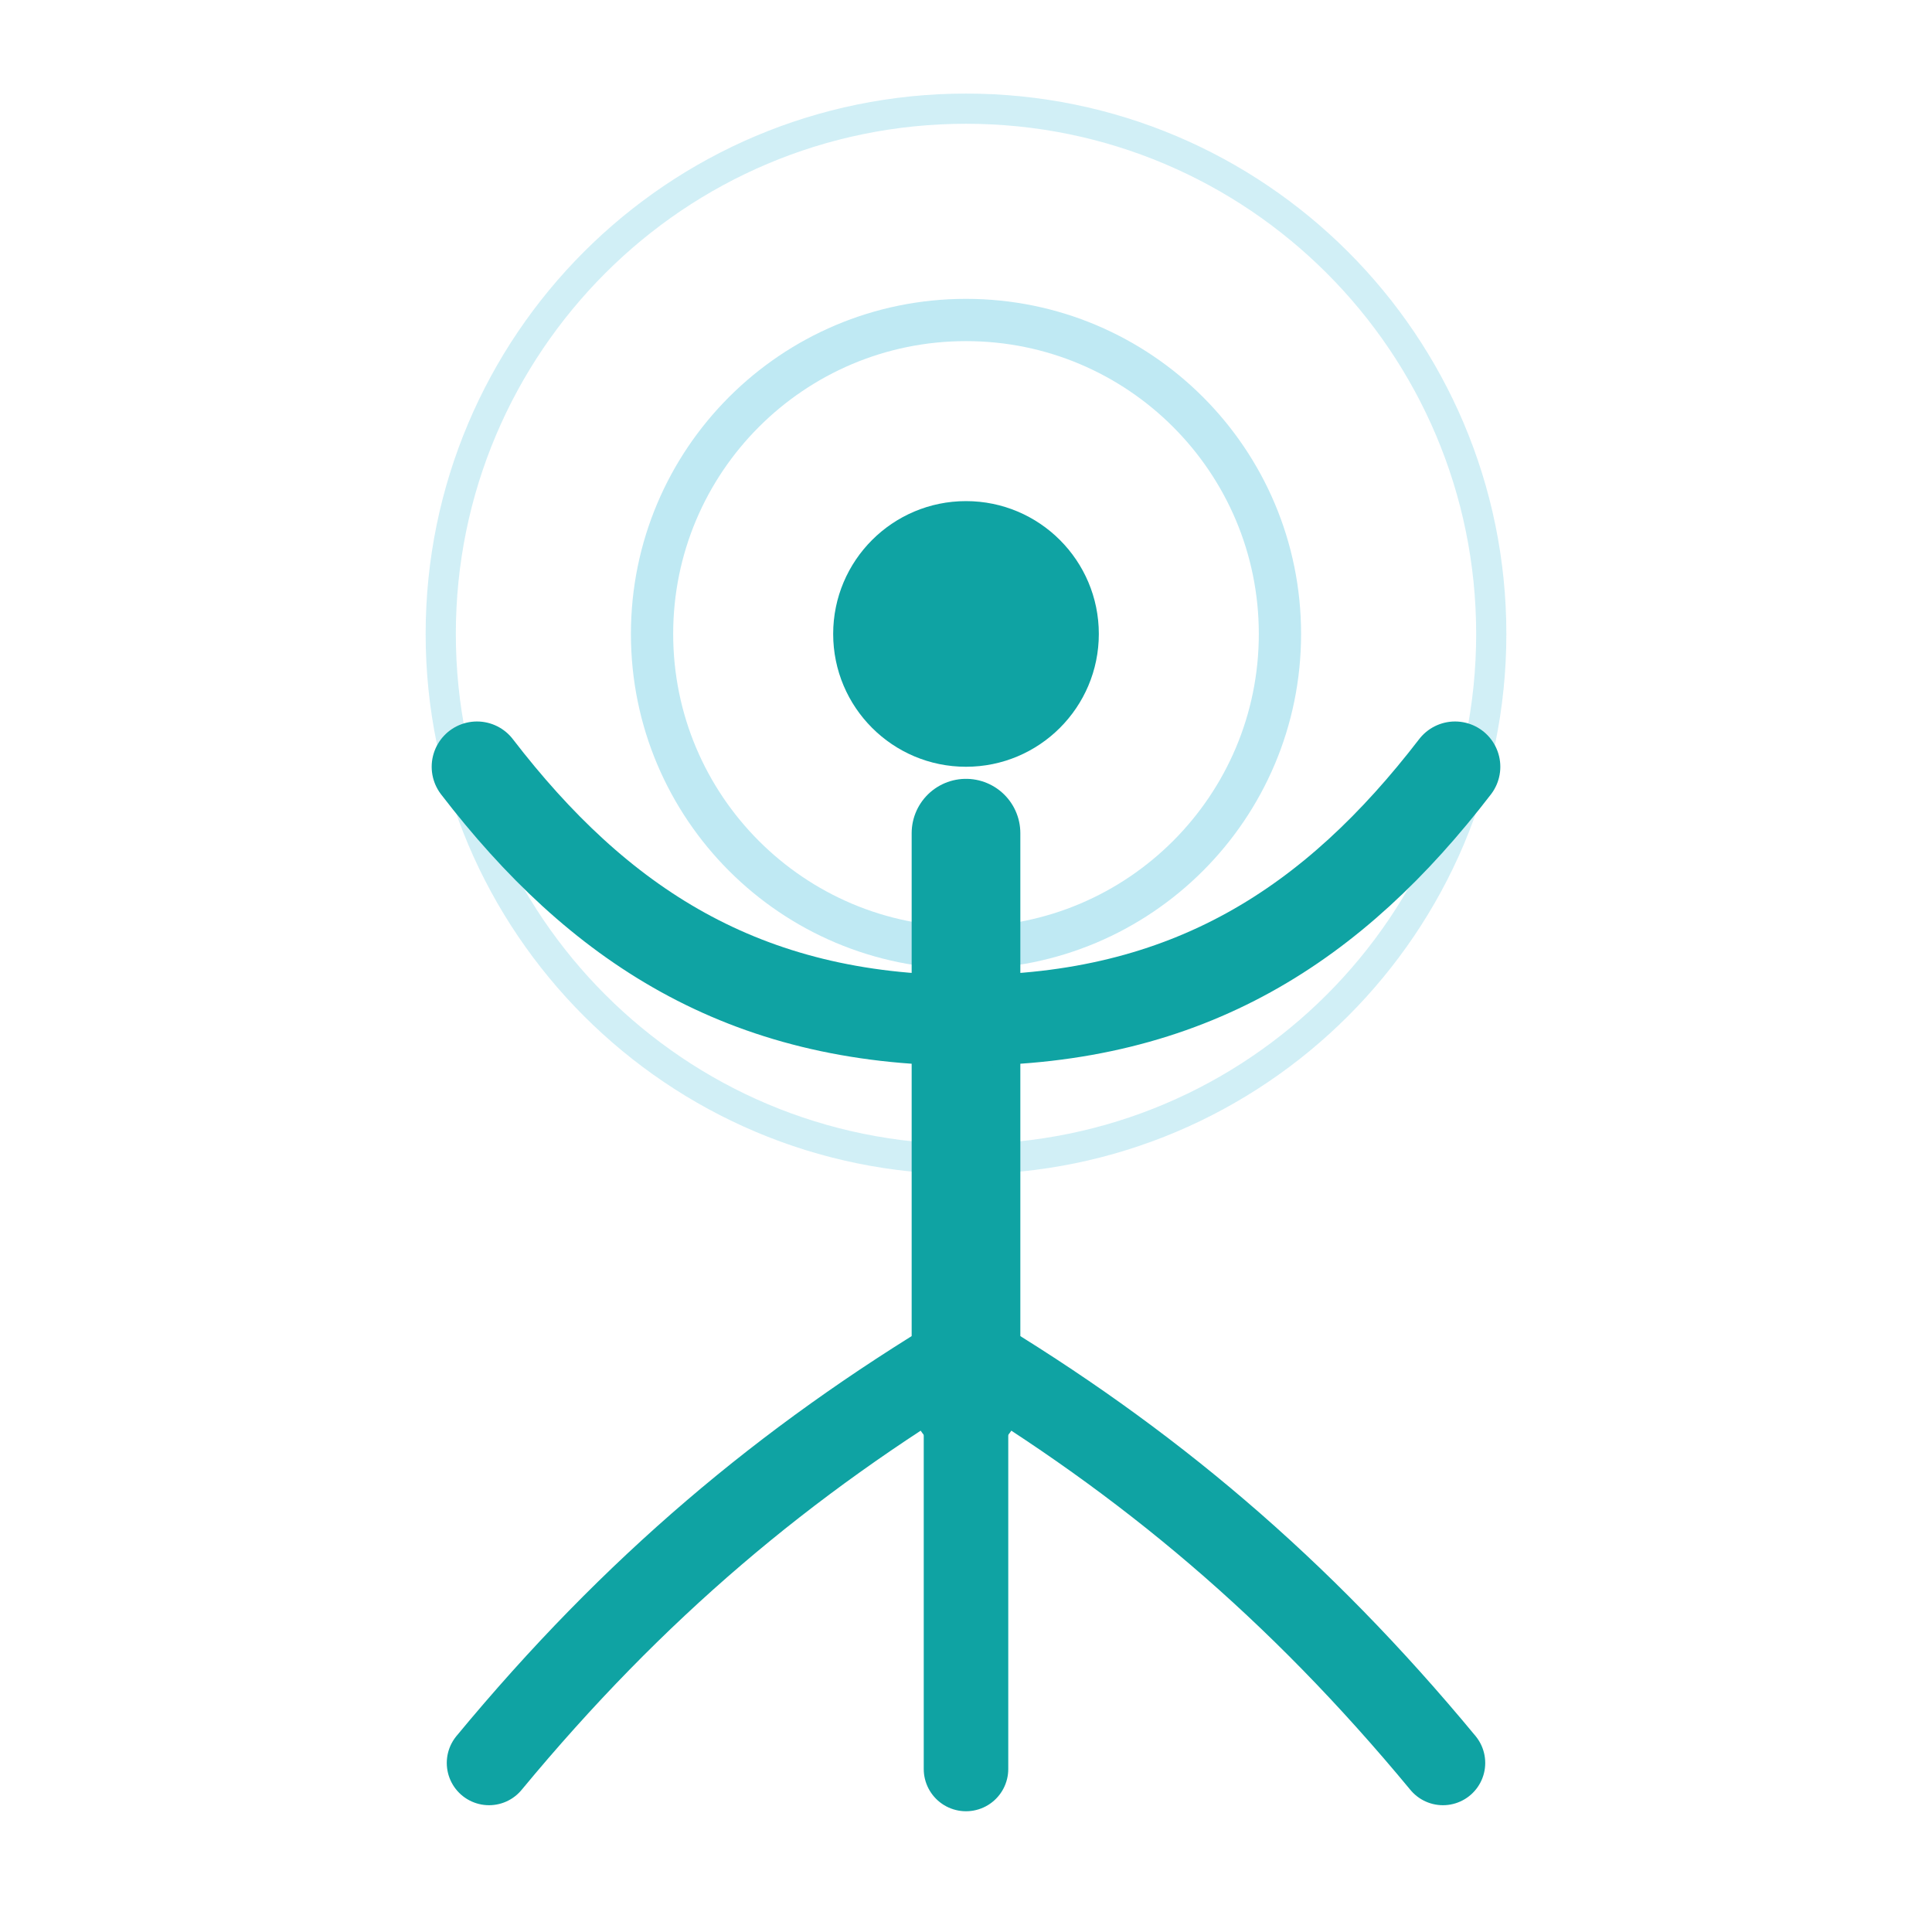
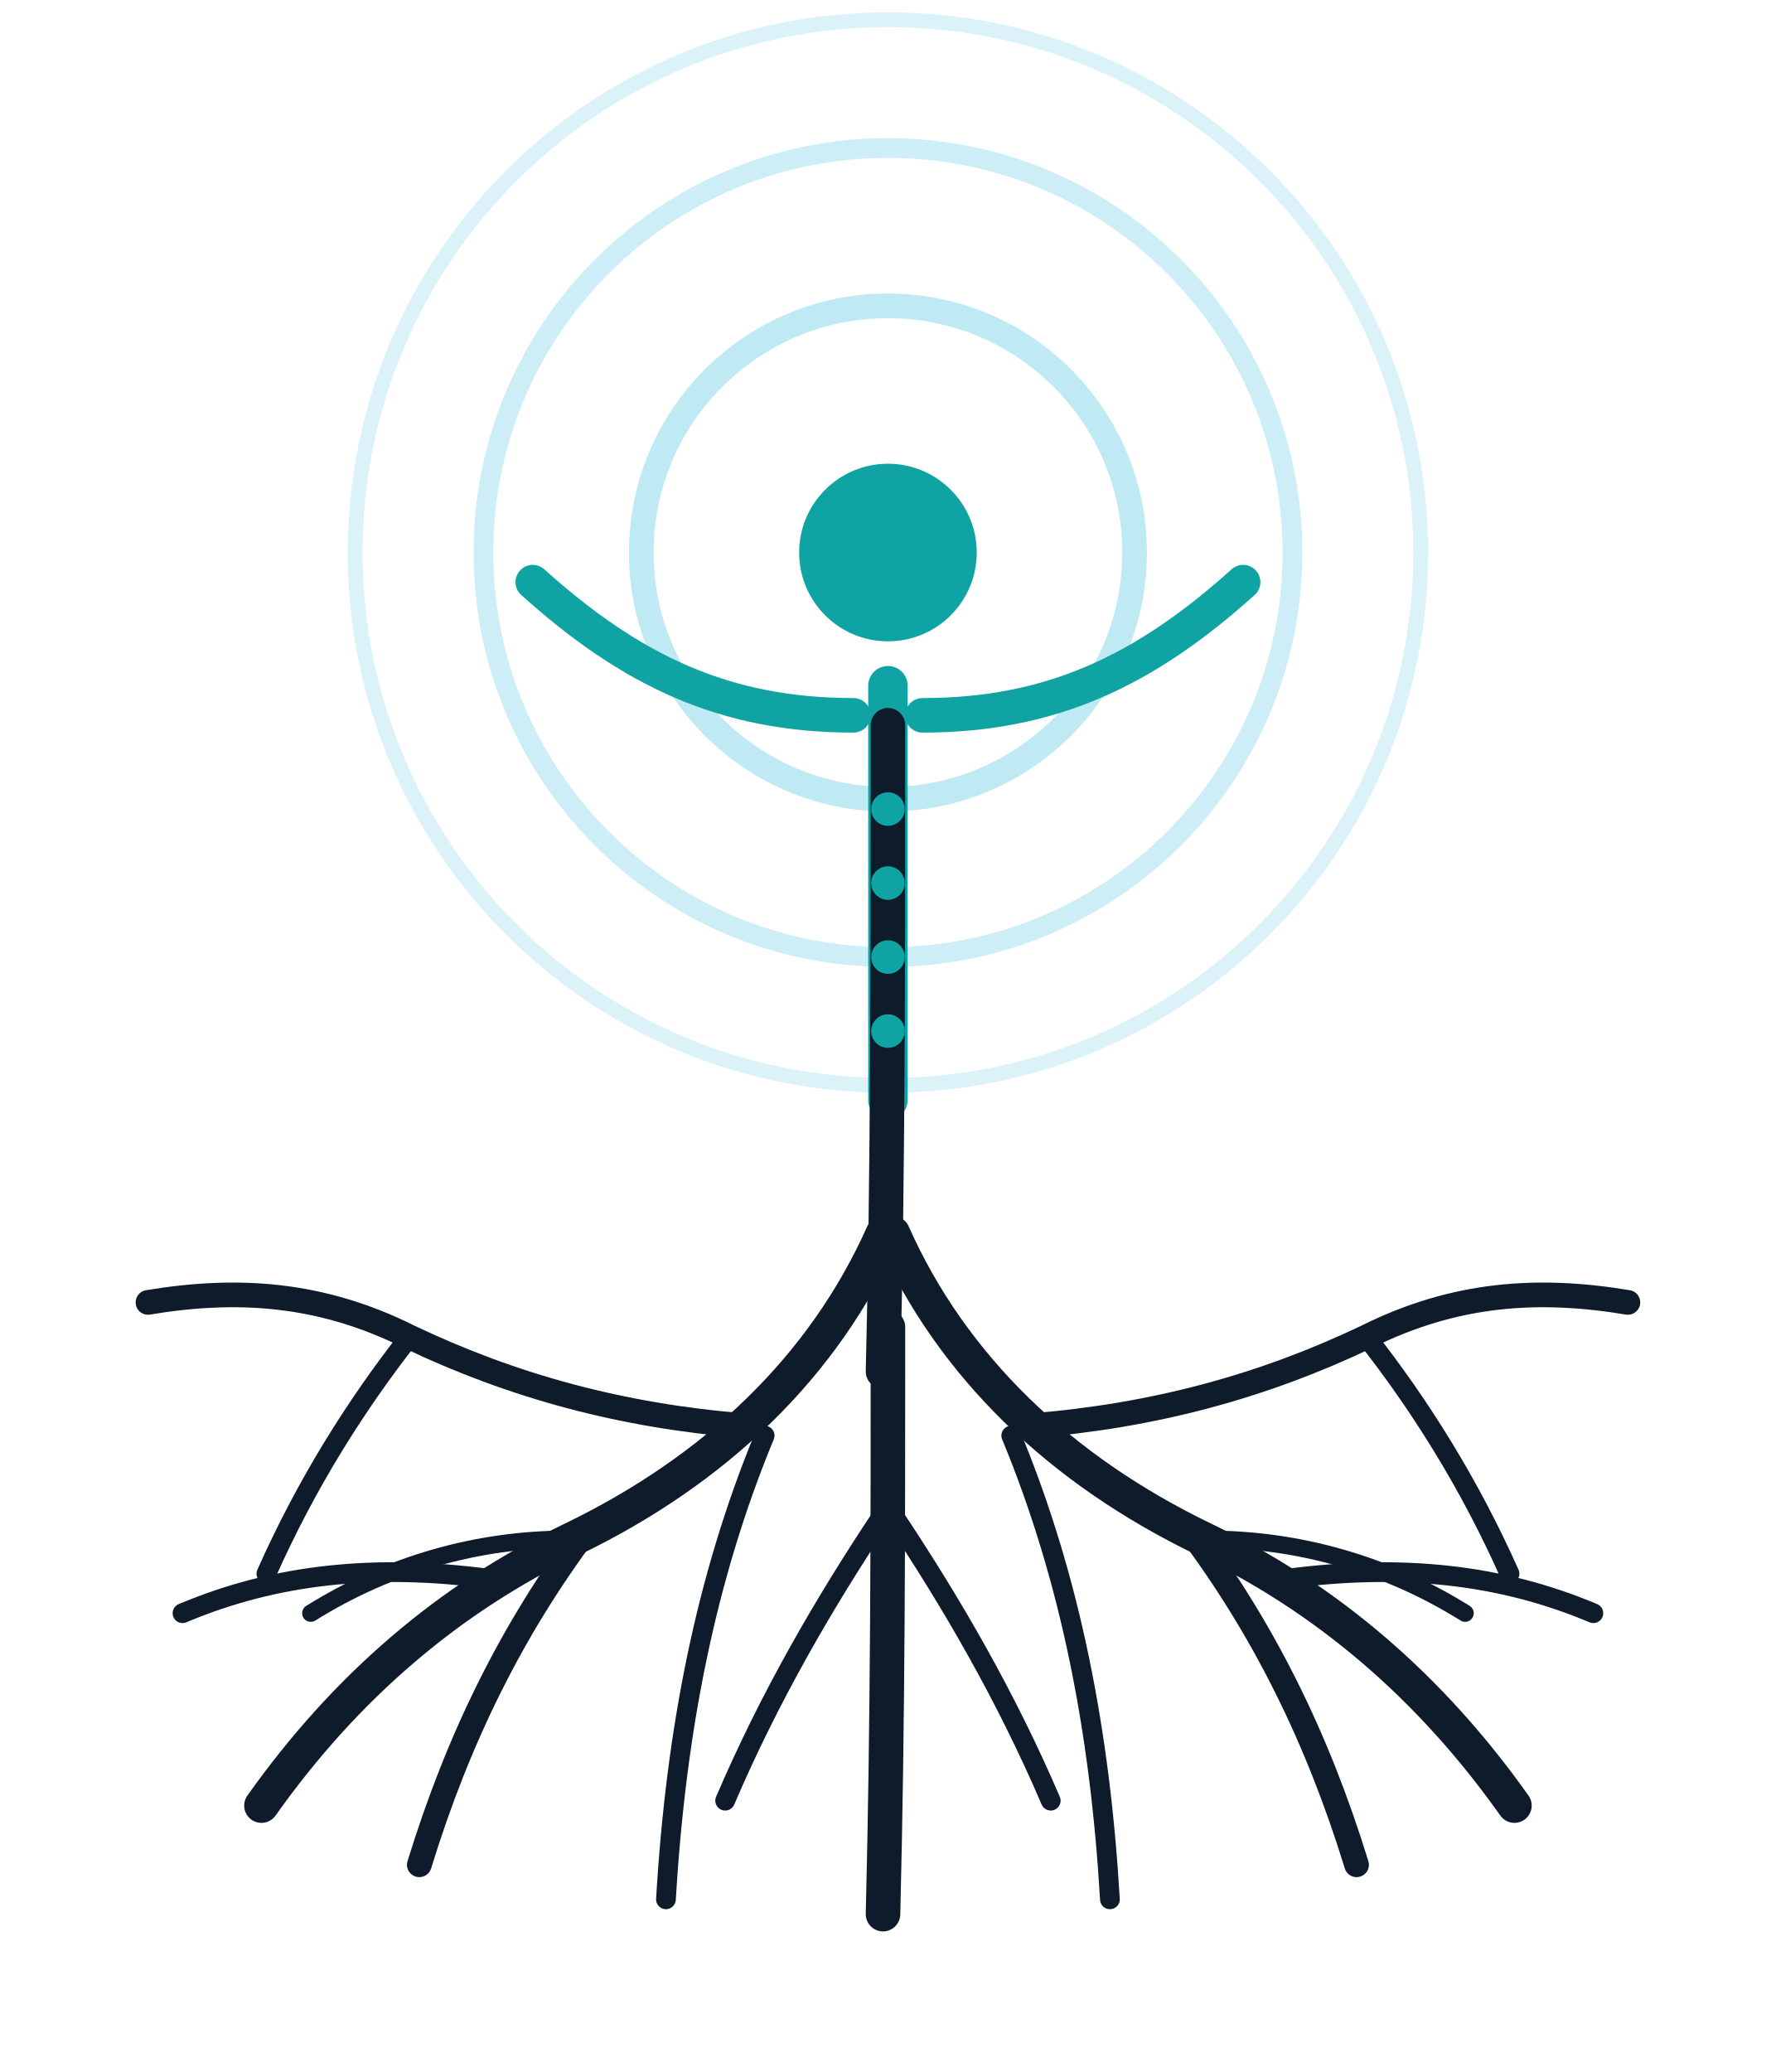
- <svg xmlns="http://www.w3.org/2000/svg" viewBox="0 0 320 320" role="img" aria-labelledby="title desc">
+ <svg xmlns="http://www.w3.org/2000/svg" viewBox="0 0 360 420" role="img" aria-labelledby="title desc">
  <g fill="none" stroke="#BFE9F3" stroke-linecap="round">
-     <circle cx="160" cy="105" r="52" stroke-width="7" />
-     <circle cx="160" cy="105" r="87" stroke-width="5" opacity=".72" />
+     <circle cx="180" cy="112" r="50" stroke-width="5" />
+     <circle cx="180" cy="112" r="82" stroke-width="4" opacity=".78" />
+     <circle cx="180" cy="112" r="108" stroke-width="3" opacity=".58" />
  </g>
-   <circle cx="160" cy="105" r="22" fill="#0FA3A3" />
+   <circle cx="180" cy="112" r="18" fill="#0FA3A3" />
  <g fill="none" stroke="#0FA3A3" stroke-linecap="round" stroke-linejoin="round">
-     <path d="M160 138v94" stroke-width="18" />
-     <path d="M160 169c-37 0-61-16-81-42M160 169c37 0 61-16 81-42" stroke-width="15" />
-     <path d="M160 224c-30 18-55 39-79 68M160 224v69M160 224c30 18 55 39 79 68" stroke-width="14" />
+     <path d="M180 139v84" stroke-width="8" />
+     <path d="M173 145c-26 0-45-9-65-27M187 145c26 0 45-9 65-27" stroke-width="7" />
+   </g>
+   <g fill="none" stroke="#0D1B2A" stroke-linecap="round" stroke-linejoin="round">
+     <path d="M180 147c0 47 0 91-1 131" stroke-width="7" />
+     <path d="M179 250c-12 27-34 48-63 62-25 12-46 30-63 54" stroke-width="7" />
+     <path d="M181 250c12 27 34 48 63 62 25 12 46 30 63 54" stroke-width="7" />
+     <path d="M180 269c0 42 0 79-1 119" stroke-width="7" />
+     <path d="M151 289c-25-2-47-8-68-18-18-9-35-10-53-7M209 289c25-2 47-8 68-18 18-9 35-10 53-7" stroke-width="5" />
+     <path d="M119 310c-15 20-26 42-34 68M241 310c15 20 26 42 34 68" stroke-width="5" />
+     <path d="M99 320c-23-3-43-1-62 7M261 320c23-3 43-1 62 7" stroke-width="4" />
+     <path d="M83 271c-11 14-21 30-29 48M277 271c11 14 21 30 29 48" stroke-width="4" />
+     <path d="M155 291c-12 29-18 60-20 94M205 291c12 29 18 60 20 94" stroke-width="4" />
+     <path d="M179 307c-12 18-23 37-32 58M181 307c12 18 23 37 32 58" stroke-width="4" />
+     <path d="M115 312c-18 0-36 5-52 15M245 312c18 0 36 5 52 15" stroke-width="3.5" />
+   </g>
+   <g fill="#0FA3A3">
+     <circle cx="180" cy="164" r="3.4" />
+     <circle cx="180" cy="179" r="3.4" />
+     <circle cx="180" cy="194" r="3.4" />
+     <circle cx="180" cy="209" r="3.4" />
  </g>
</svg>
